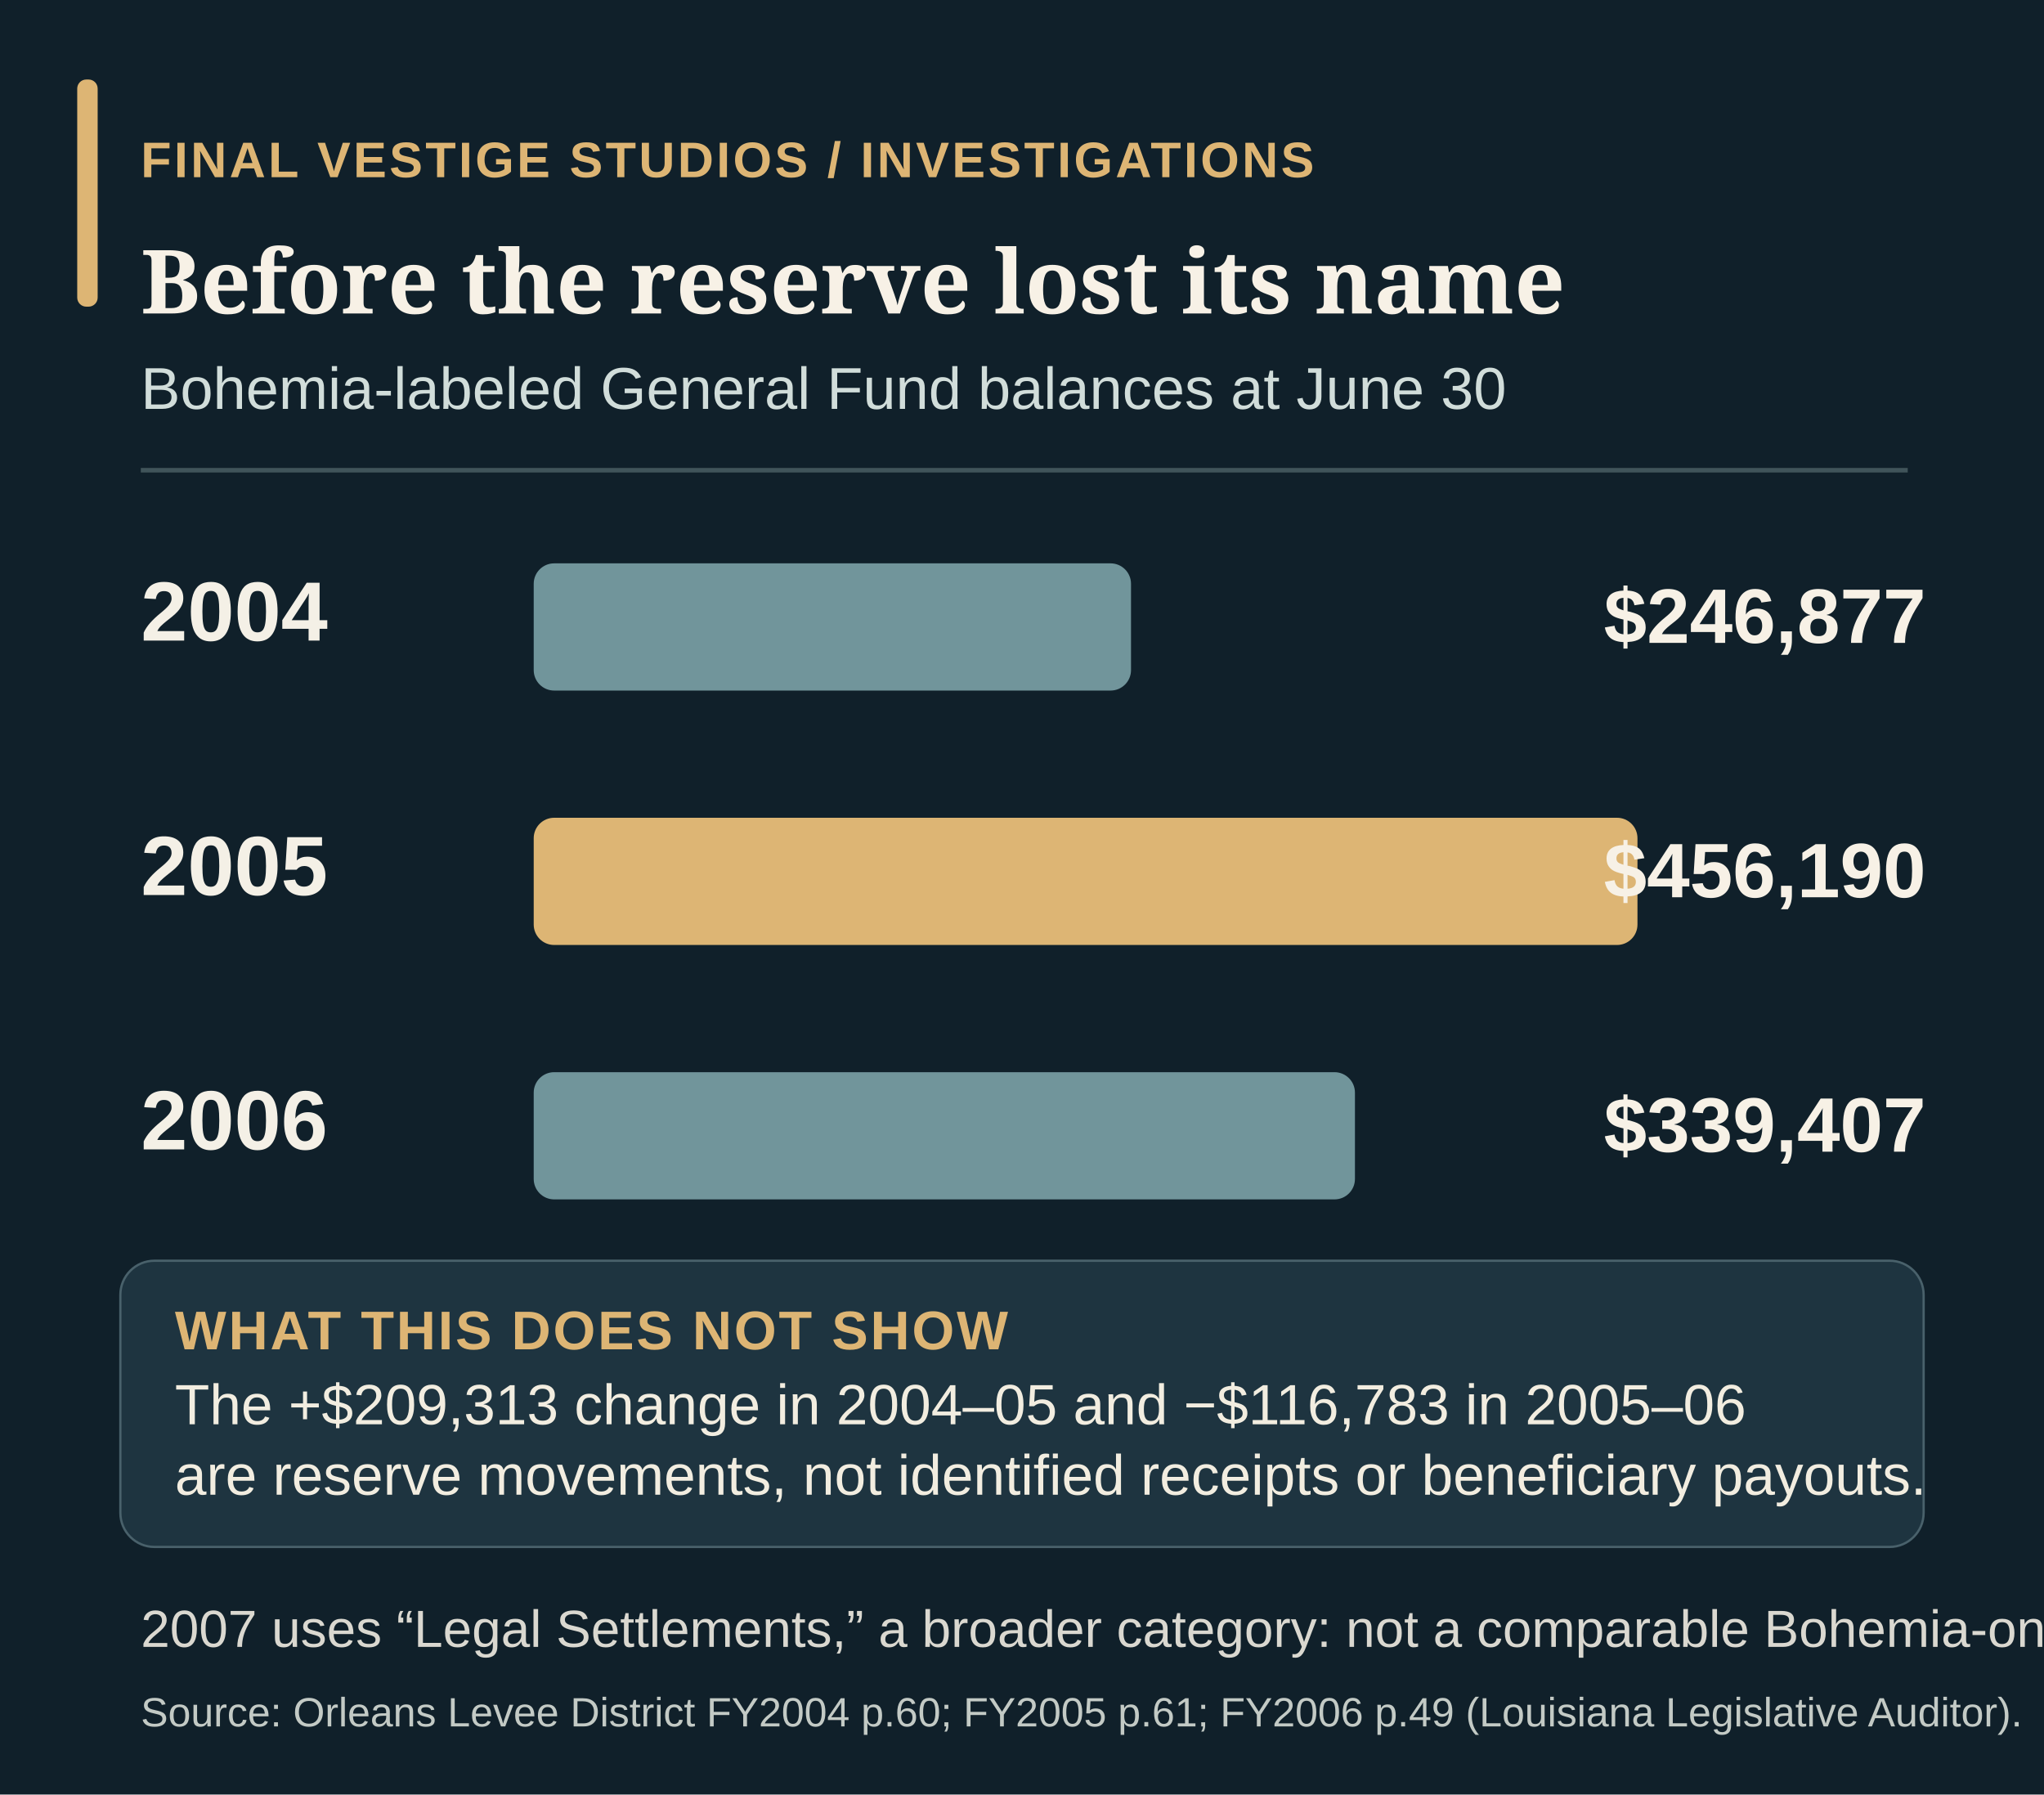
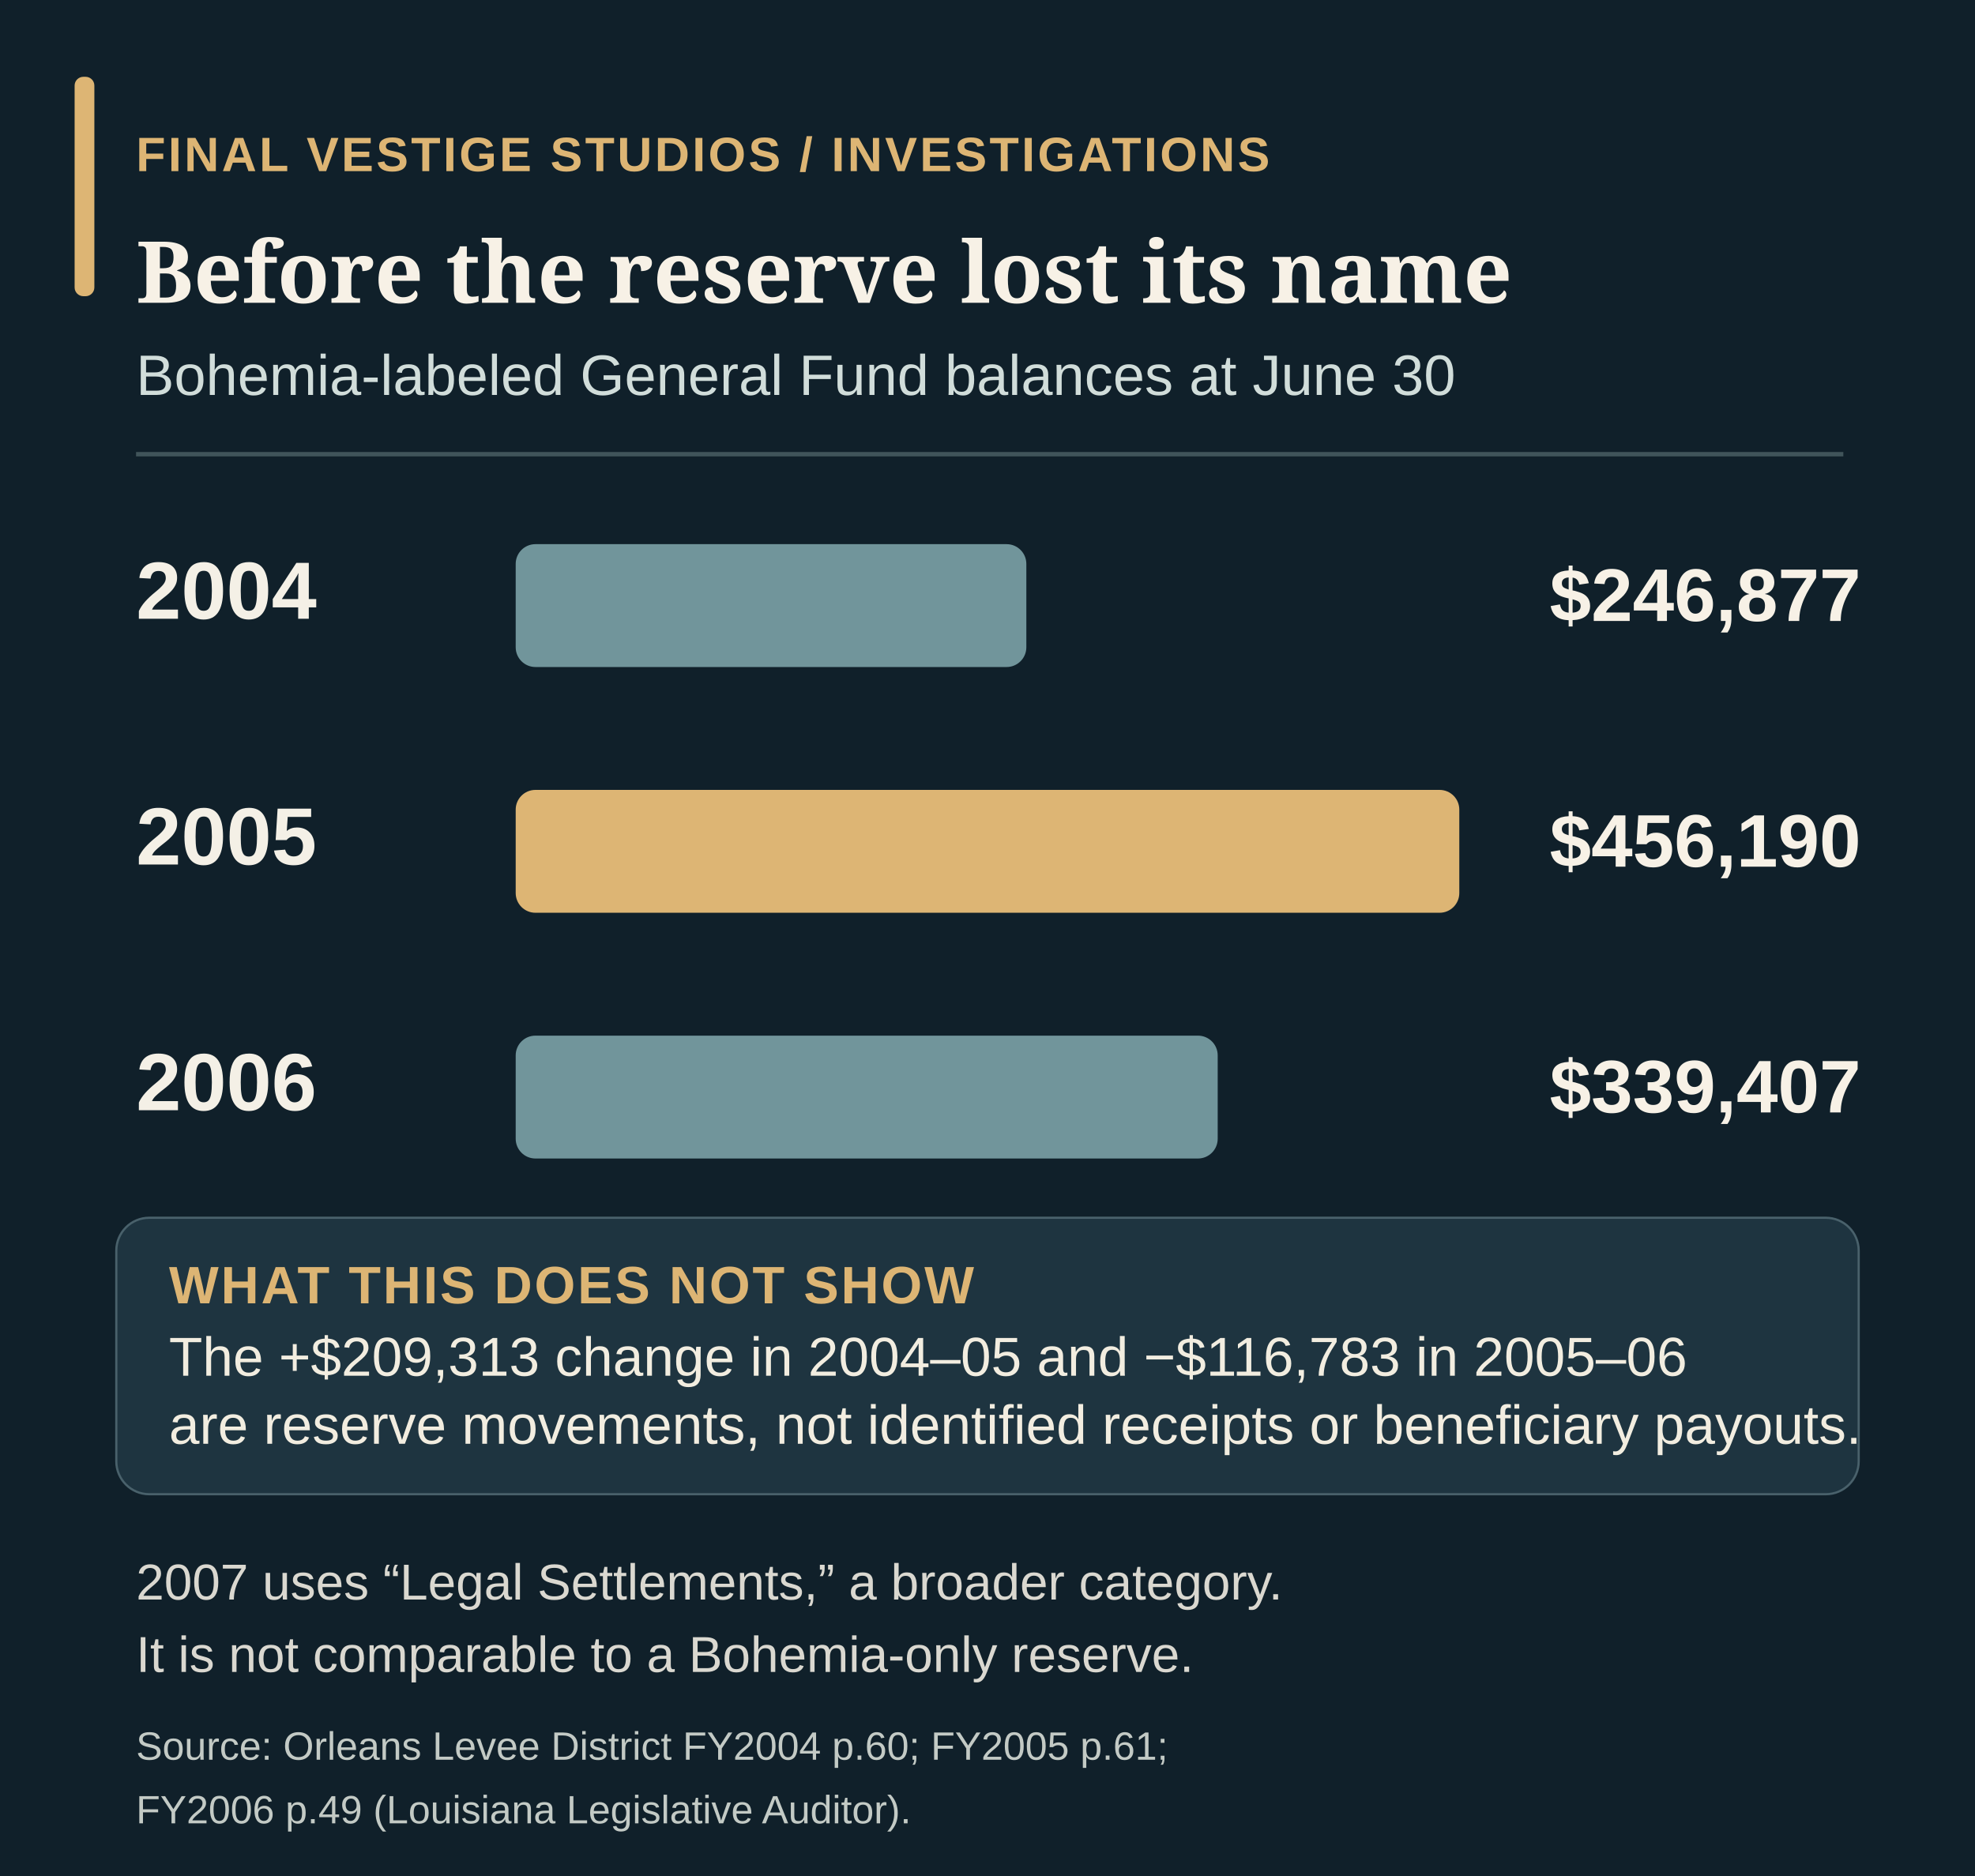
- <svg xmlns="http://www.w3.org/2000/svg" viewBox="0 0 900 790" role="img" aria-labelledby="title desc">
-   <rect width="900" height="790" fill="#10202A" />
+ <svg xmlns="http://www.w3.org/2000/svg" viewBox="0 0 900 855" role="img" aria-labelledby="title desc">
+   <rect width="900" height="855" fill="#10202A" />
  <rect x="34" y="35" width="9" height="100" rx="4" fill="#DDB574" />
  <text x="62" y="78" class="eyebrow">FINAL VESTIGE STUDIOS / INVESTIGATIONS</text>
  <text x="62" y="138" class="heading">Before the reserve lost its name</text>
  <text x="62" y="180" class="sub">Bohemia-labeled General Fund balances at June 30</text>
  <line x1="62" y1="207" x2="840" y2="207" stroke="#40545A" stroke-width="2" />
  <text x="62" y="282" class="year">2004</text>
-   <rect x="235" y="248" width="263.0" height="56" rx="9" fill="#71959B" />
+   <rect x="235" y="248" width="232.7" height="56" rx="9" fill="#71959B" />
  <text x="848" y="283" text-anchor="end" class="value">$246,877</text>
  <text x="62" y="394" class="year">2005</text>
-   <rect x="235" y="360" width="486.0" height="56" rx="9" fill="#DDB574" />
+   <rect x="235" y="360" width="430.0" height="56" rx="9" fill="#DDB574" />
  <text x="848" y="395" text-anchor="end" class="value">$456,190</text>
  <text x="62" y="506" class="year">2006</text>
-   <rect x="235" y="472" width="361.6" height="56" rx="9" fill="#71959B" />
+   <rect x="235" y="472" width="319.9" height="56" rx="9" fill="#71959B" />
  <text x="848" y="507" text-anchor="end" class="value">$339,407</text>
  <rect x="53" y="555" width="794" height="126" rx="15" fill="#1E3440" stroke="#49616B" />
  <text x="77" y="594" class="note-head">WHAT THIS DOES NOT SHOW</text>
  <text x="77" y="627" class="note">The +$209,313 change in 2004–05 and −$116,783 in 2005–06</text>
  <text x="77" y="658" class="note">are reserve movements, not identified receipts or beneficiary payouts.</text>
-   <text x="62" y="725" class="foot">2007 uses “Legal Settlements,” a broader category: not a comparable Bohemia-only bar.</text>
-   <text x="62" y="760" class="credit">Source: Orleans Levee District FY2004 p.60; FY2005 p.61; FY2006 p.49 (Louisiana Legislative Auditor).</text>
+   <text x="62" y="729" class="foot">2007 uses “Legal Settlements,” a broader category.</text>
+   <text x="62" y="762" class="foot">It is not comparable to a Bohemia-only reserve.</text>
+   <text x="62" y="802" class="credit">Source: Orleans Levee District FY2004 p.60; FY2005 p.61;</text>
+   <text x="62" y="831" class="credit">FY2006 p.49 (Louisiana Legislative Auditor).</text>
  <style>
.eyebrow{fill:#DDB574;font:700 22px Arial,sans-serif;letter-spacing:1.2px}
.heading{fill:#F7F1E6;font:700 39px Georgia,serif}
.sub{fill:#D1DDDA;font:26px Arial,sans-serif}
.year{fill:#F4F0E6;font:700 37px Arial,sans-serif}
.value{fill:#F7F1E6;font:700 34px Arial,sans-serif;font-variant-numeric:tabular-nums}
.note-head{fill:#DDB574;font:700 24px Arial,sans-serif;letter-spacing:1px}
.note{fill:#F2EDE0;font:25px Arial,sans-serif}
.foot{fill:#DAD8D0;font:23px Arial,sans-serif}
.credit{fill:#C3CAC5;font:18px Arial,sans-serif}
</style>
</svg>
